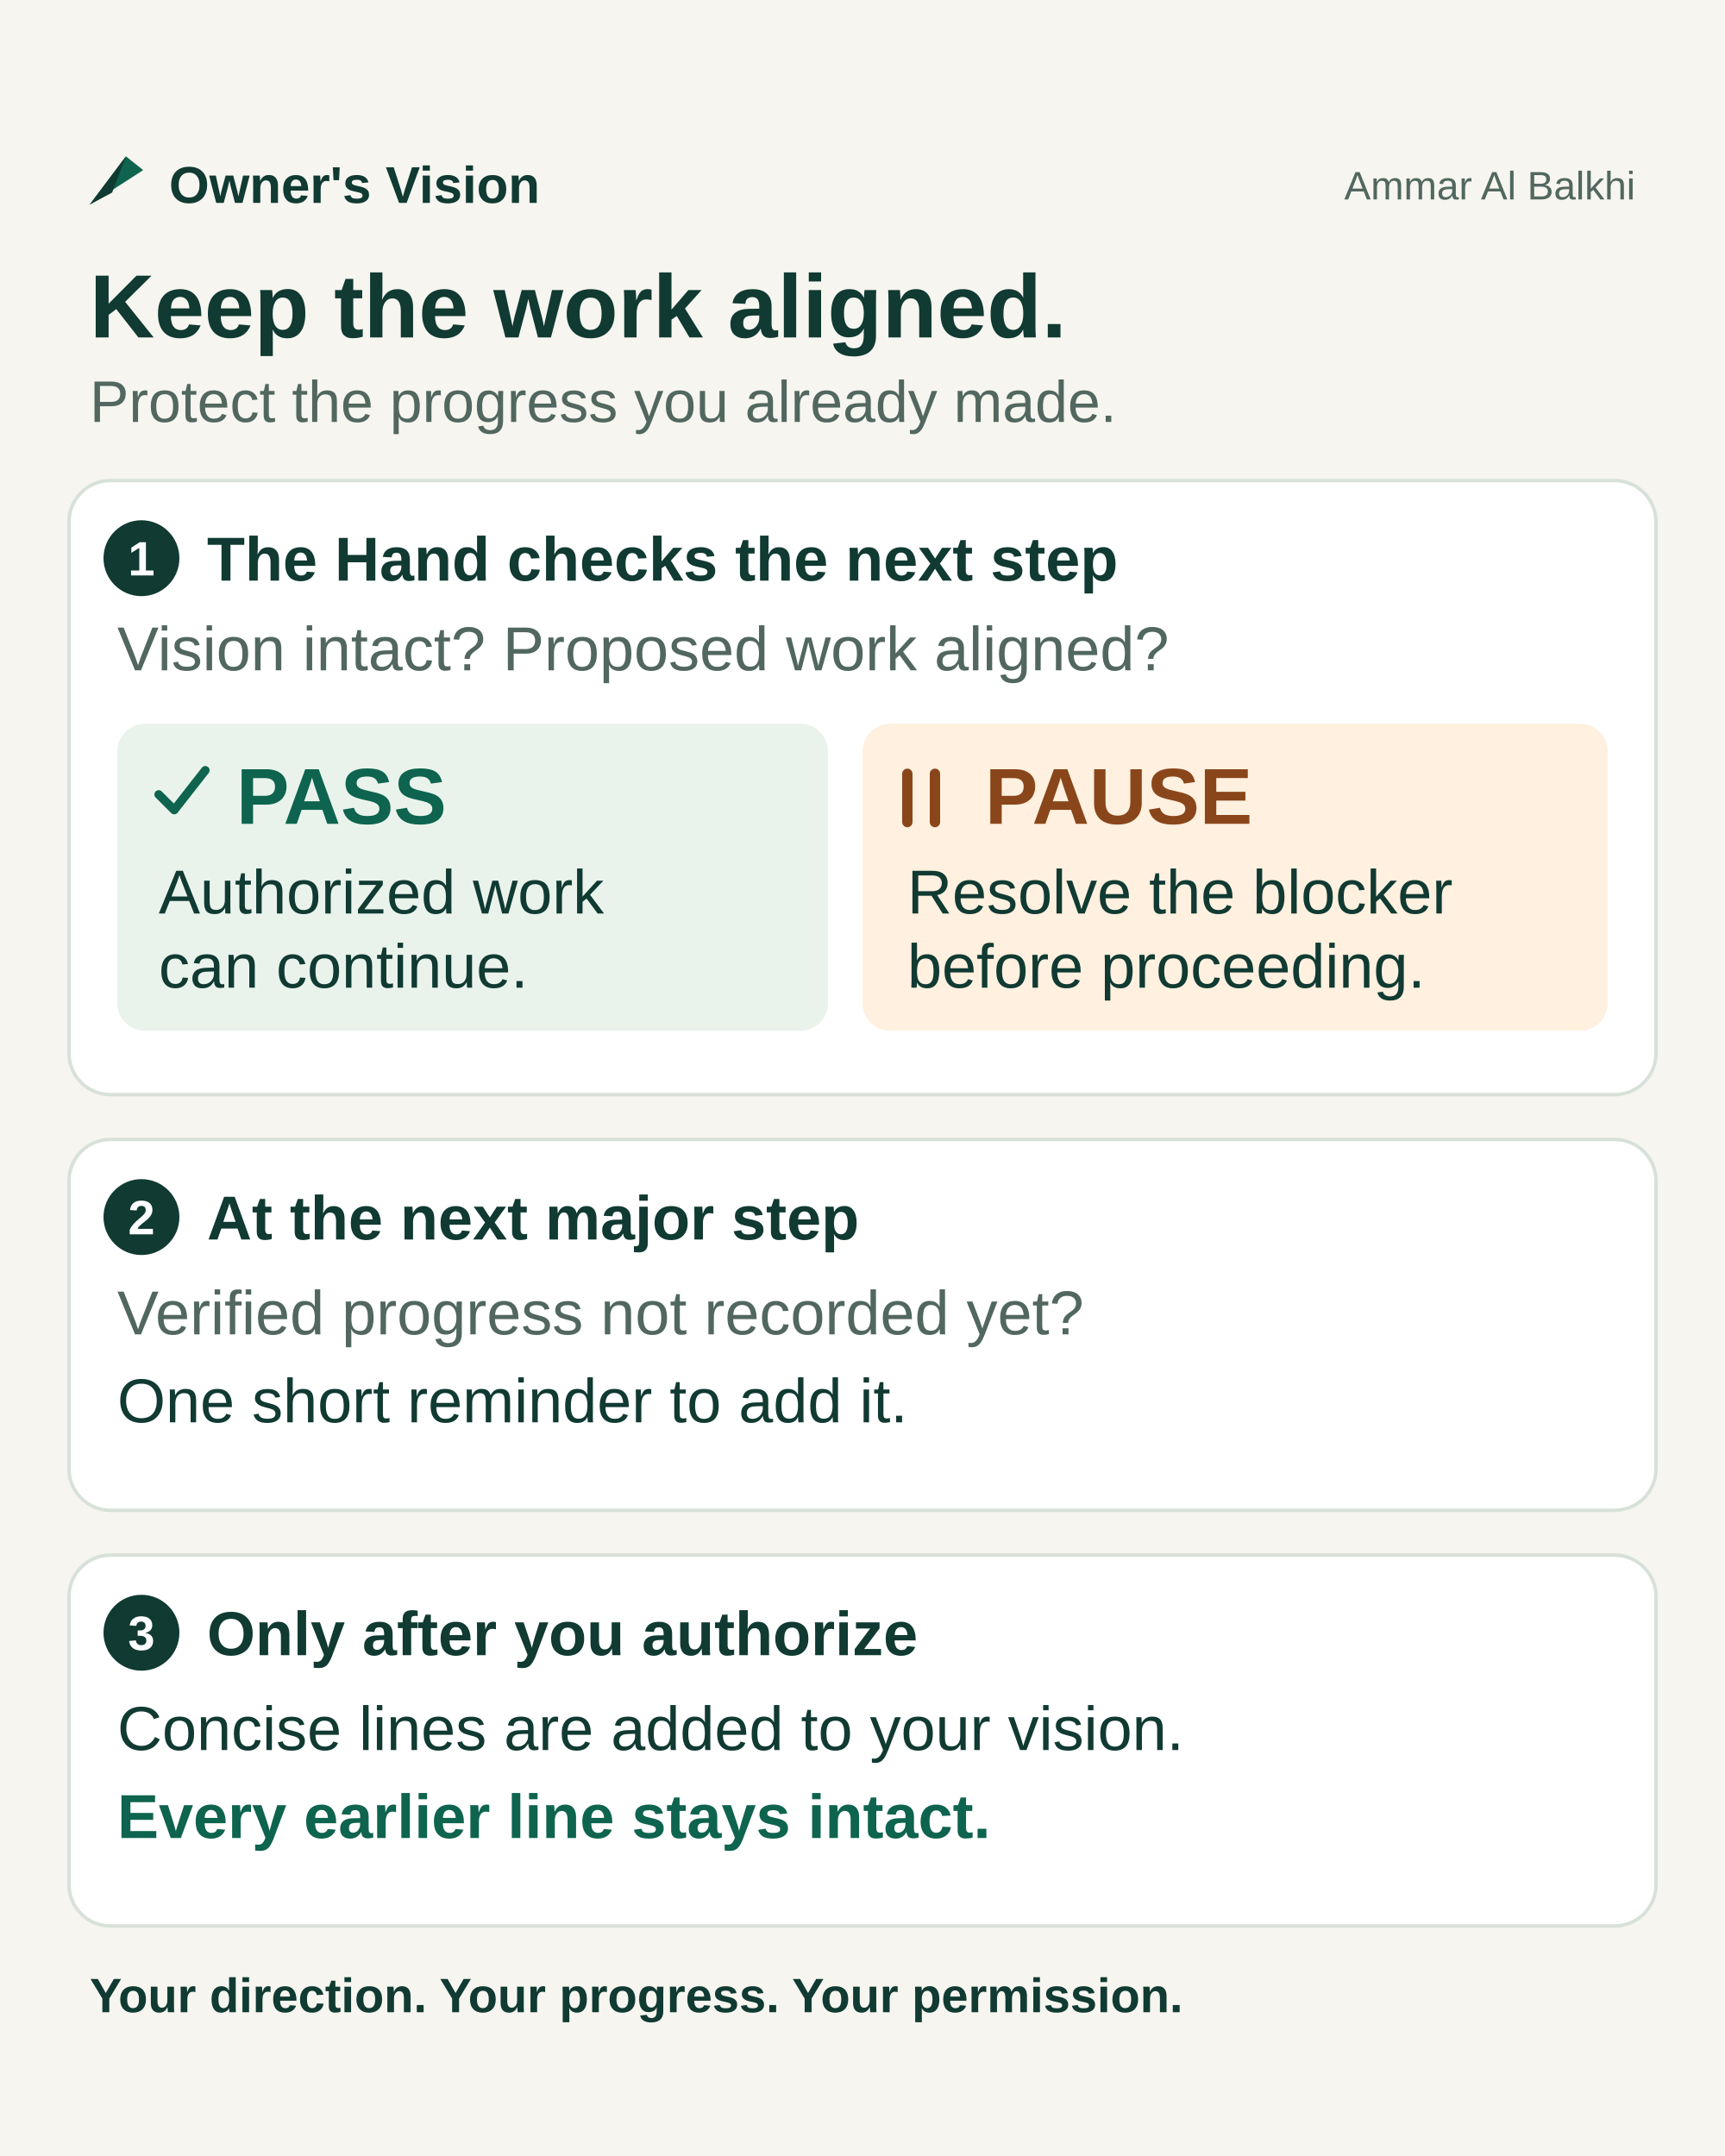
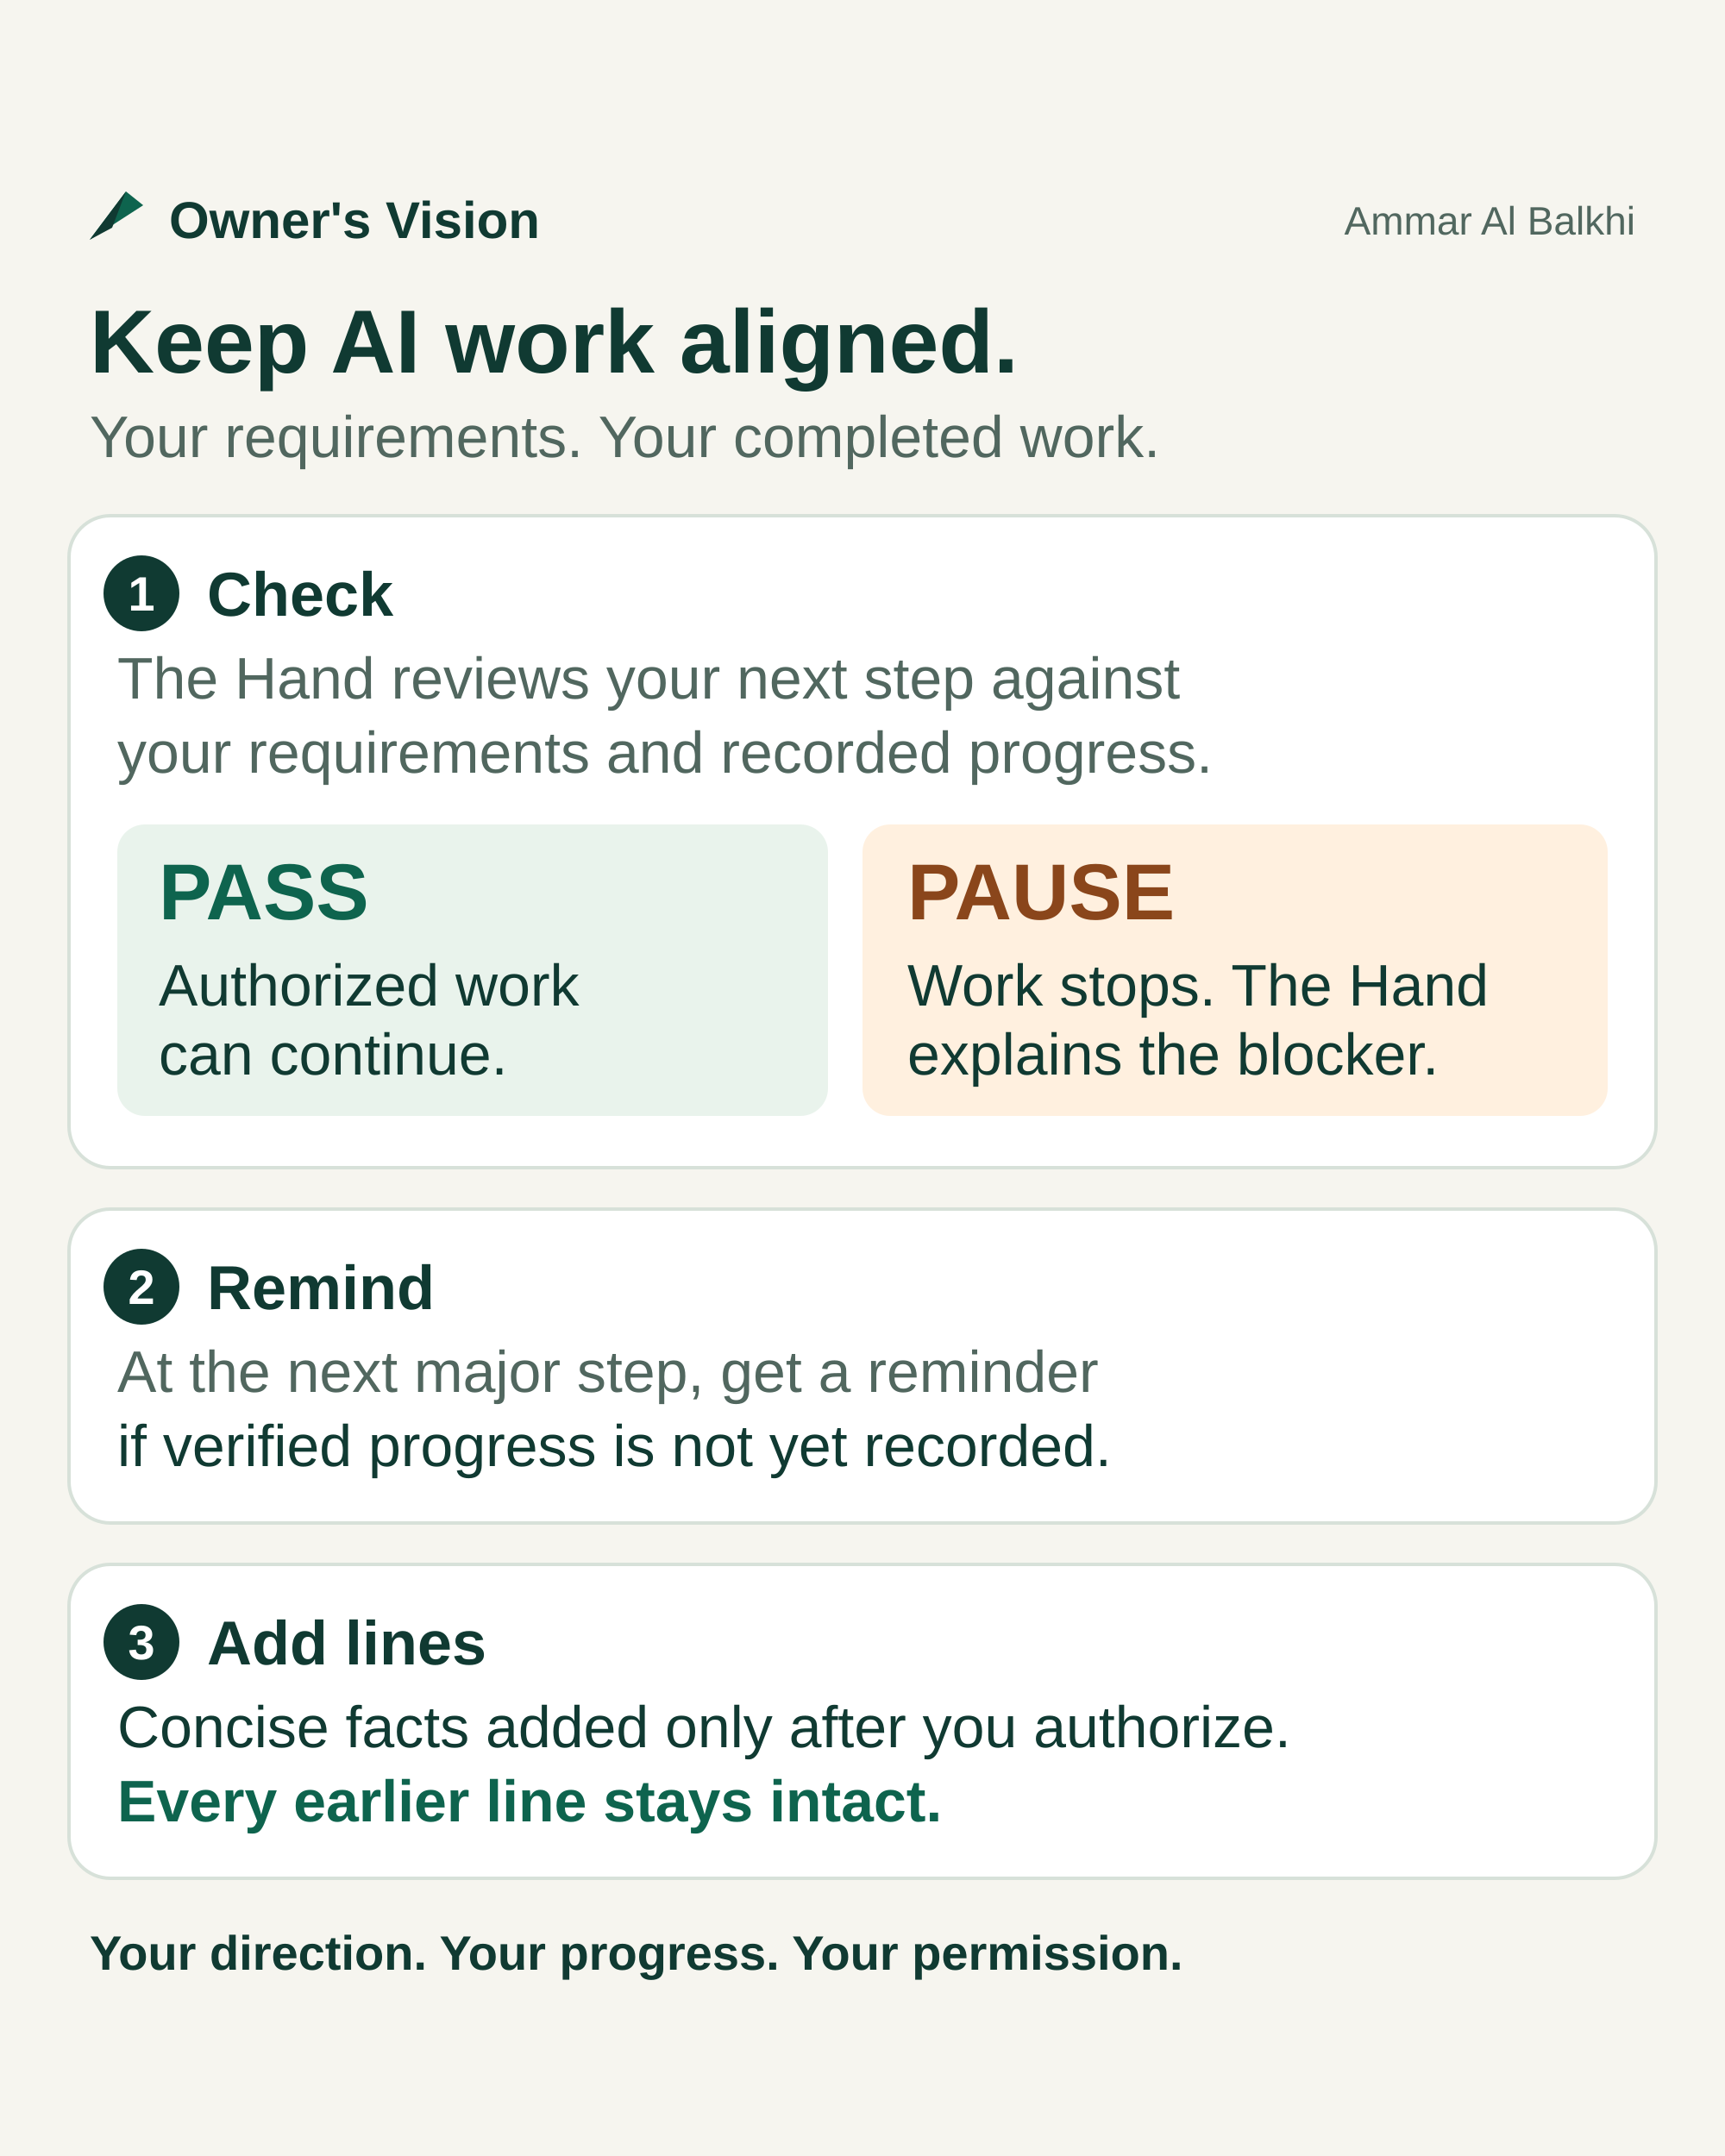
<svg xmlns="http://www.w3.org/2000/svg" width="1080" height="1350" viewBox="0 0 1080 1350" role="img" aria-labelledby="title description">
  <rect x="0" y="0" width="1080" height="1350" rx="0" fill="#F6F5EF" />
-   <g transform="translate(0 59) scale(1.08)">
+   <g transform="translate(0 81) scale(1.08)">
    <path d="M52 64 L73 36 L83 44 Z" fill="#0E644E" />
    <path d="M52 64 L73 36 L65 57 Z" fill="#103A32" />
    <text x="98" y="63" font-family="Arial, Helvetica, sans-serif" font-size="30" font-weight="700" fill="#103A32" text-anchor="start">Owner's Vision</text>
    <text x="948" y="61" font-family="Arial, Helvetica, sans-serif" font-size="23" font-weight="400" fill="#51675F" text-anchor="end">Ammar Al Balkhi</text>
-     <text x="52" y="141" font-family="Arial, Helvetica, sans-serif" font-size="52" font-weight="700" fill="#103A32" text-anchor="start">Keep the work aligned.</text>
-     <text x="52" y="190" font-family="Arial, Helvetica, sans-serif" font-size="34" font-weight="400" fill="#51675F" text-anchor="start">Protect the progress you already made.</text>
-     <rect x="40" y="224" width="920" height="356" rx="24" fill="#FFFFFF" stroke="#D7E1D9" stroke-width="2" />
+     <text x="52" y="141" font-family="Arial, Helvetica, sans-serif" font-size="52" font-weight="700" fill="#103A32" text-anchor="start">Keep AI work aligned.</text>
+     <text x="52" y="190" font-family="Arial, Helvetica, sans-serif" font-size="34" font-weight="400" fill="#51675F" text-anchor="start">Your requirements. Your completed work.</text>
+     <rect x="40" y="224" width="920" height="378" rx="24" fill="#FFFFFF" stroke="#D7E1D9" stroke-width="2" />
    <circle cx="82" cy="269" r="22" fill="#103A32" />
    <text x="82" y="279" font-family="Arial, Helvetica, sans-serif" font-size="28" font-weight="700" fill="#FFFFFF" text-anchor="middle">1</text>
-     <text x="120" y="282" font-family="Arial, Helvetica, sans-serif" font-size="36" font-weight="700" fill="#103A32" text-anchor="start">The Hand checks the next step</text>
-     <text x="68" y="334" font-family="Arial, Helvetica, sans-serif" font-size="36" font-weight="400" fill="#51675F" text-anchor="start">Vision intact? Proposed work aligned?</text>
-     <rect x="68" y="365" width="412" height="178" rx="16" fill="#E9F3EC" />
-     <path d="M92 406 l9 9 l18 -23" fill="none" stroke="#0E644E" stroke-width="5" stroke-linecap="round" stroke-linejoin="round" />
-     <text x="137" y="423" font-family="Arial, Helvetica, sans-serif" font-size="46" font-weight="700" fill="#0E644E" text-anchor="start">PASS</text>
-     <text x="92" y="475" font-family="Arial, Helvetica, sans-serif" font-size="36" font-weight="400" fill="#103A32" text-anchor="start">Authorized work</text>
-     <text x="92" y="518" font-family="Arial, Helvetica, sans-serif" font-size="36" font-weight="400" fill="#103A32" text-anchor="start">can continue.</text>
-     <rect x="500" y="365" width="432" height="178" rx="16" fill="#FFF0DF" />
-     <path d="M526 394 v28 M542 394 v28" fill="none" stroke="#8A461B" stroke-width="6" stroke-linecap="round" />
-     <text x="571" y="423" font-family="Arial, Helvetica, sans-serif" font-size="46" font-weight="700" fill="#8A461B" text-anchor="start">PAUSE</text>
-     <text x="526" y="475" font-family="Arial, Helvetica, sans-serif" font-size="36" font-weight="400" fill="#103A32" text-anchor="start">Resolve the blocker</text>
-     <text x="526" y="518" font-family="Arial, Helvetica, sans-serif" font-size="36" font-weight="400" fill="#103A32" text-anchor="start">before proceeding.</text>
-     <rect x="40" y="606" width="920" height="215" rx="24" fill="#FFFFFF" stroke="#D7E1D9" stroke-width="2" />
-     <circle cx="82" cy="651" r="22" fill="#103A32" />
-     <text x="82" y="661" font-family="Arial, Helvetica, sans-serif" font-size="28" font-weight="700" fill="#FFFFFF" text-anchor="middle">2</text>
-     <text x="120" y="664" font-family="Arial, Helvetica, sans-serif" font-size="36" font-weight="700" fill="#103A32" text-anchor="start">At the next major step</text>
-     <text x="68" y="719" font-family="Arial, Helvetica, sans-serif" font-size="36" font-weight="400" fill="#51675F" text-anchor="start">Verified progress not recorded yet?</text>
-     <text x="68" y="770" font-family="Arial, Helvetica, sans-serif" font-size="36" font-weight="400" fill="#103A32" text-anchor="start">One short reminder to add it.</text>
-     <rect x="40" y="847" width="920" height="215" rx="24" fill="#FFFFFF" stroke="#D7E1D9" stroke-width="2" />
-     <circle cx="82" cy="892" r="22" fill="#103A32" />
-     <text x="82" y="902" font-family="Arial, Helvetica, sans-serif" font-size="28" font-weight="700" fill="#FFFFFF" text-anchor="middle">3</text>
-     <text x="120" y="905" font-family="Arial, Helvetica, sans-serif" font-size="36" font-weight="700" fill="#103A32" text-anchor="start">Only after you authorize</text>
-     <text x="68" y="960" font-family="Arial, Helvetica, sans-serif" font-size="36" font-weight="400" fill="#103A32" text-anchor="start">Concise lines are added to your vision.</text>
-     <text x="68" y="1011" font-family="Arial, Helvetica, sans-serif" font-size="36" font-weight="700" fill="#0E644E" text-anchor="start">Every earlier line stays intact.</text>
-     <text x="52" y="1112" font-family="Arial, Helvetica, sans-serif" font-size="28" font-weight="700" fill="#103A32" text-anchor="start">Your direction. Your progress. Your permission.</text>
+     <text x="120" y="282" font-family="Arial, Helvetica, sans-serif" font-size="36" font-weight="700" fill="#103A32" text-anchor="start">Check</text>
+     <text x="68" y="330" font-family="Arial, Helvetica, sans-serif" font-size="34" font-weight="400" fill="#51675F" text-anchor="start">The Hand reviews your next step against</text>
+     <text x="68" y="373" font-family="Arial, Helvetica, sans-serif" font-size="34" font-weight="400" fill="#51675F" text-anchor="start">your requirements and recorded progress.</text>
+     <rect x="68" y="403" width="412" height="169" rx="16" fill="#E9F3EC" />
+     <text x="92" y="458" font-family="Arial, Helvetica, sans-serif" font-size="46" font-weight="700" fill="#0E644E" text-anchor="start">PASS</text>
+     <text x="92" y="508" font-family="Arial, Helvetica, sans-serif" font-size="34" font-weight="400" fill="#103A32" text-anchor="start">Authorized work</text>
+     <text x="92" y="548" font-family="Arial, Helvetica, sans-serif" font-size="34" font-weight="400" fill="#103A32" text-anchor="start">can continue.</text>
+     <rect x="500" y="403" width="432" height="169" rx="16" fill="#FFF0DF" />
+     <text x="526" y="458" font-family="Arial, Helvetica, sans-serif" font-size="46" font-weight="700" fill="#8A461B" text-anchor="start">PAUSE</text>
+     <text x="526" y="508" font-family="Arial, Helvetica, sans-serif" font-size="34" font-weight="400" fill="#103A32" text-anchor="start">Work stops. The Hand</text>
+     <text x="526" y="548" font-family="Arial, Helvetica, sans-serif" font-size="34" font-weight="400" fill="#103A32" text-anchor="start">explains the blocker.</text>
+     <rect x="40" y="626" width="920" height="182" rx="24" fill="#FFFFFF" stroke="#D7E1D9" stroke-width="2" />
+     <circle cx="82" cy="671" r="22" fill="#103A32" />
+     <text x="82" y="681" font-family="Arial, Helvetica, sans-serif" font-size="28" font-weight="700" fill="#FFFFFF" text-anchor="middle">2</text>
+     <text x="120" y="684" font-family="Arial, Helvetica, sans-serif" font-size="36" font-weight="700" fill="#103A32" text-anchor="start">Remind</text>
+     <text x="68" y="732" font-family="Arial, Helvetica, sans-serif" font-size="34" font-weight="400" fill="#51675F" text-anchor="start">At the next major step, get a reminder</text>
+     <text x="68" y="775" font-family="Arial, Helvetica, sans-serif" font-size="34" font-weight="400" fill="#103A32" text-anchor="start">if verified progress is not yet recorded.</text>
+     <rect x="40" y="832" width="920" height="182" rx="24" fill="#FFFFFF" stroke="#D7E1D9" stroke-width="2" />
+     <circle cx="82" cy="877" r="22" fill="#103A32" />
+     <text x="82" y="887" font-family="Arial, Helvetica, sans-serif" font-size="28" font-weight="700" fill="#FFFFFF" text-anchor="middle">3</text>
+     <text x="120" y="890" font-family="Arial, Helvetica, sans-serif" font-size="36" font-weight="700" fill="#103A32" text-anchor="start">Add lines</text>
+     <text x="68" y="938" font-family="Arial, Helvetica, sans-serif" font-size="34" font-weight="400" fill="#103A32" text-anchor="start">Concise facts added only after you authorize.</text>
+     <text x="68" y="981" font-family="Arial, Helvetica, sans-serif" font-size="34" font-weight="700" fill="#0E644E" text-anchor="start">Every earlier line stays intact.</text>
+     <text x="52" y="1067" font-family="Arial, Helvetica, sans-serif" font-size="28" font-weight="700" fill="#103A32" text-anchor="start">Your direction. Your progress. Your permission.</text>
  </g>
</svg>
